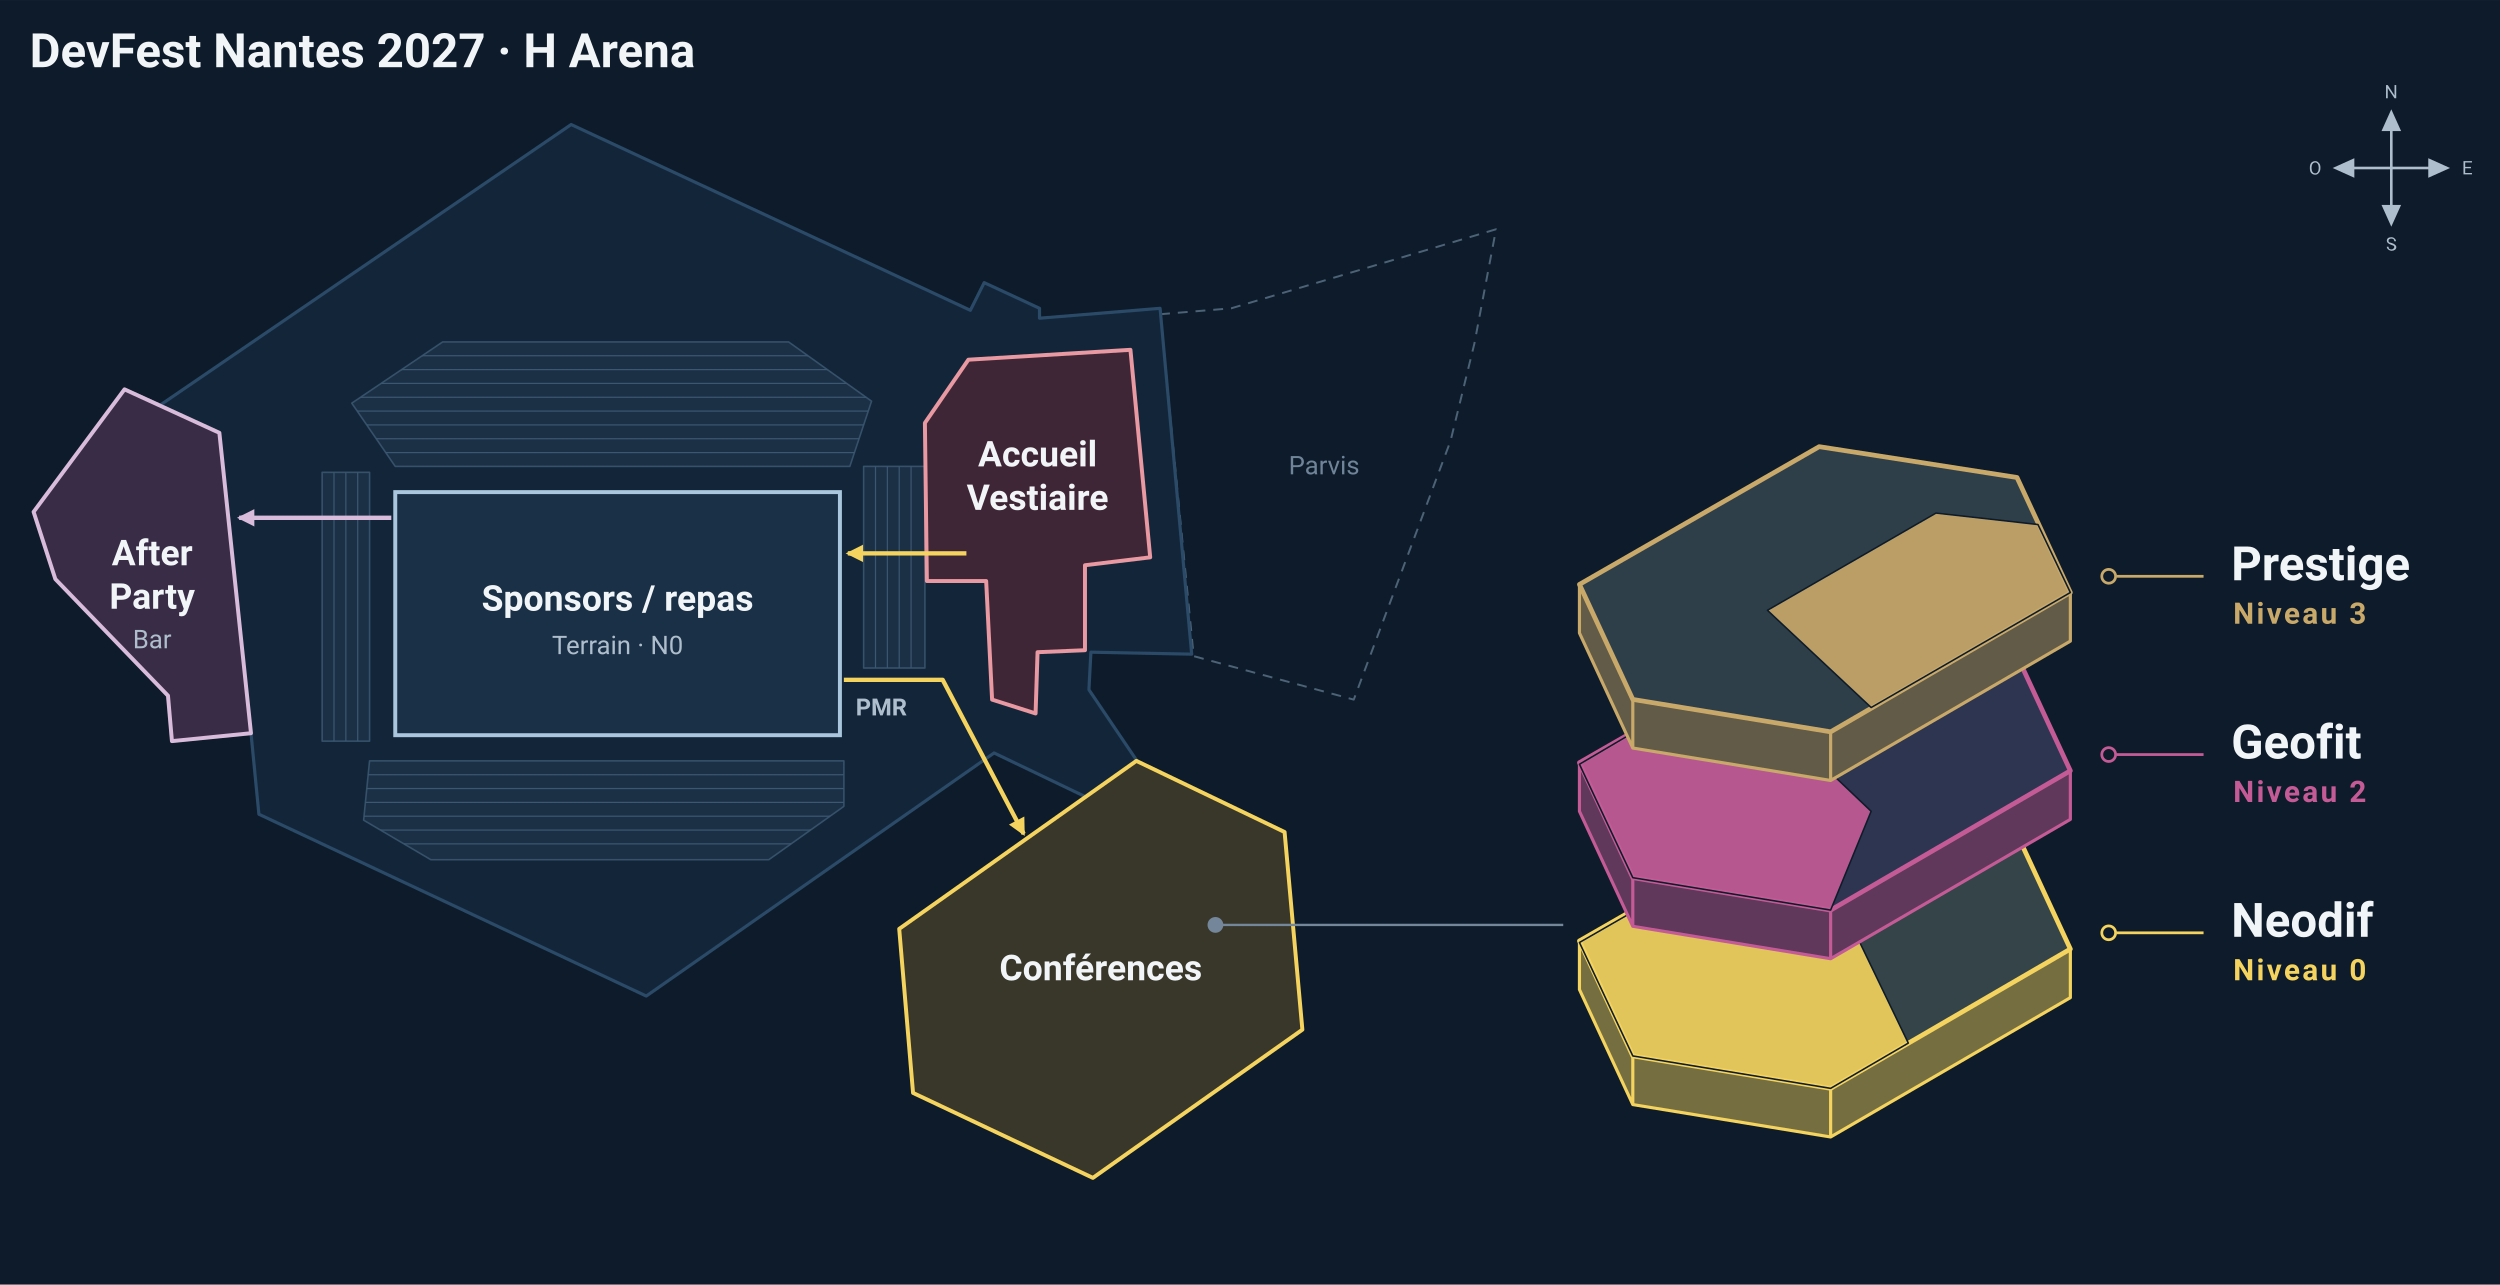
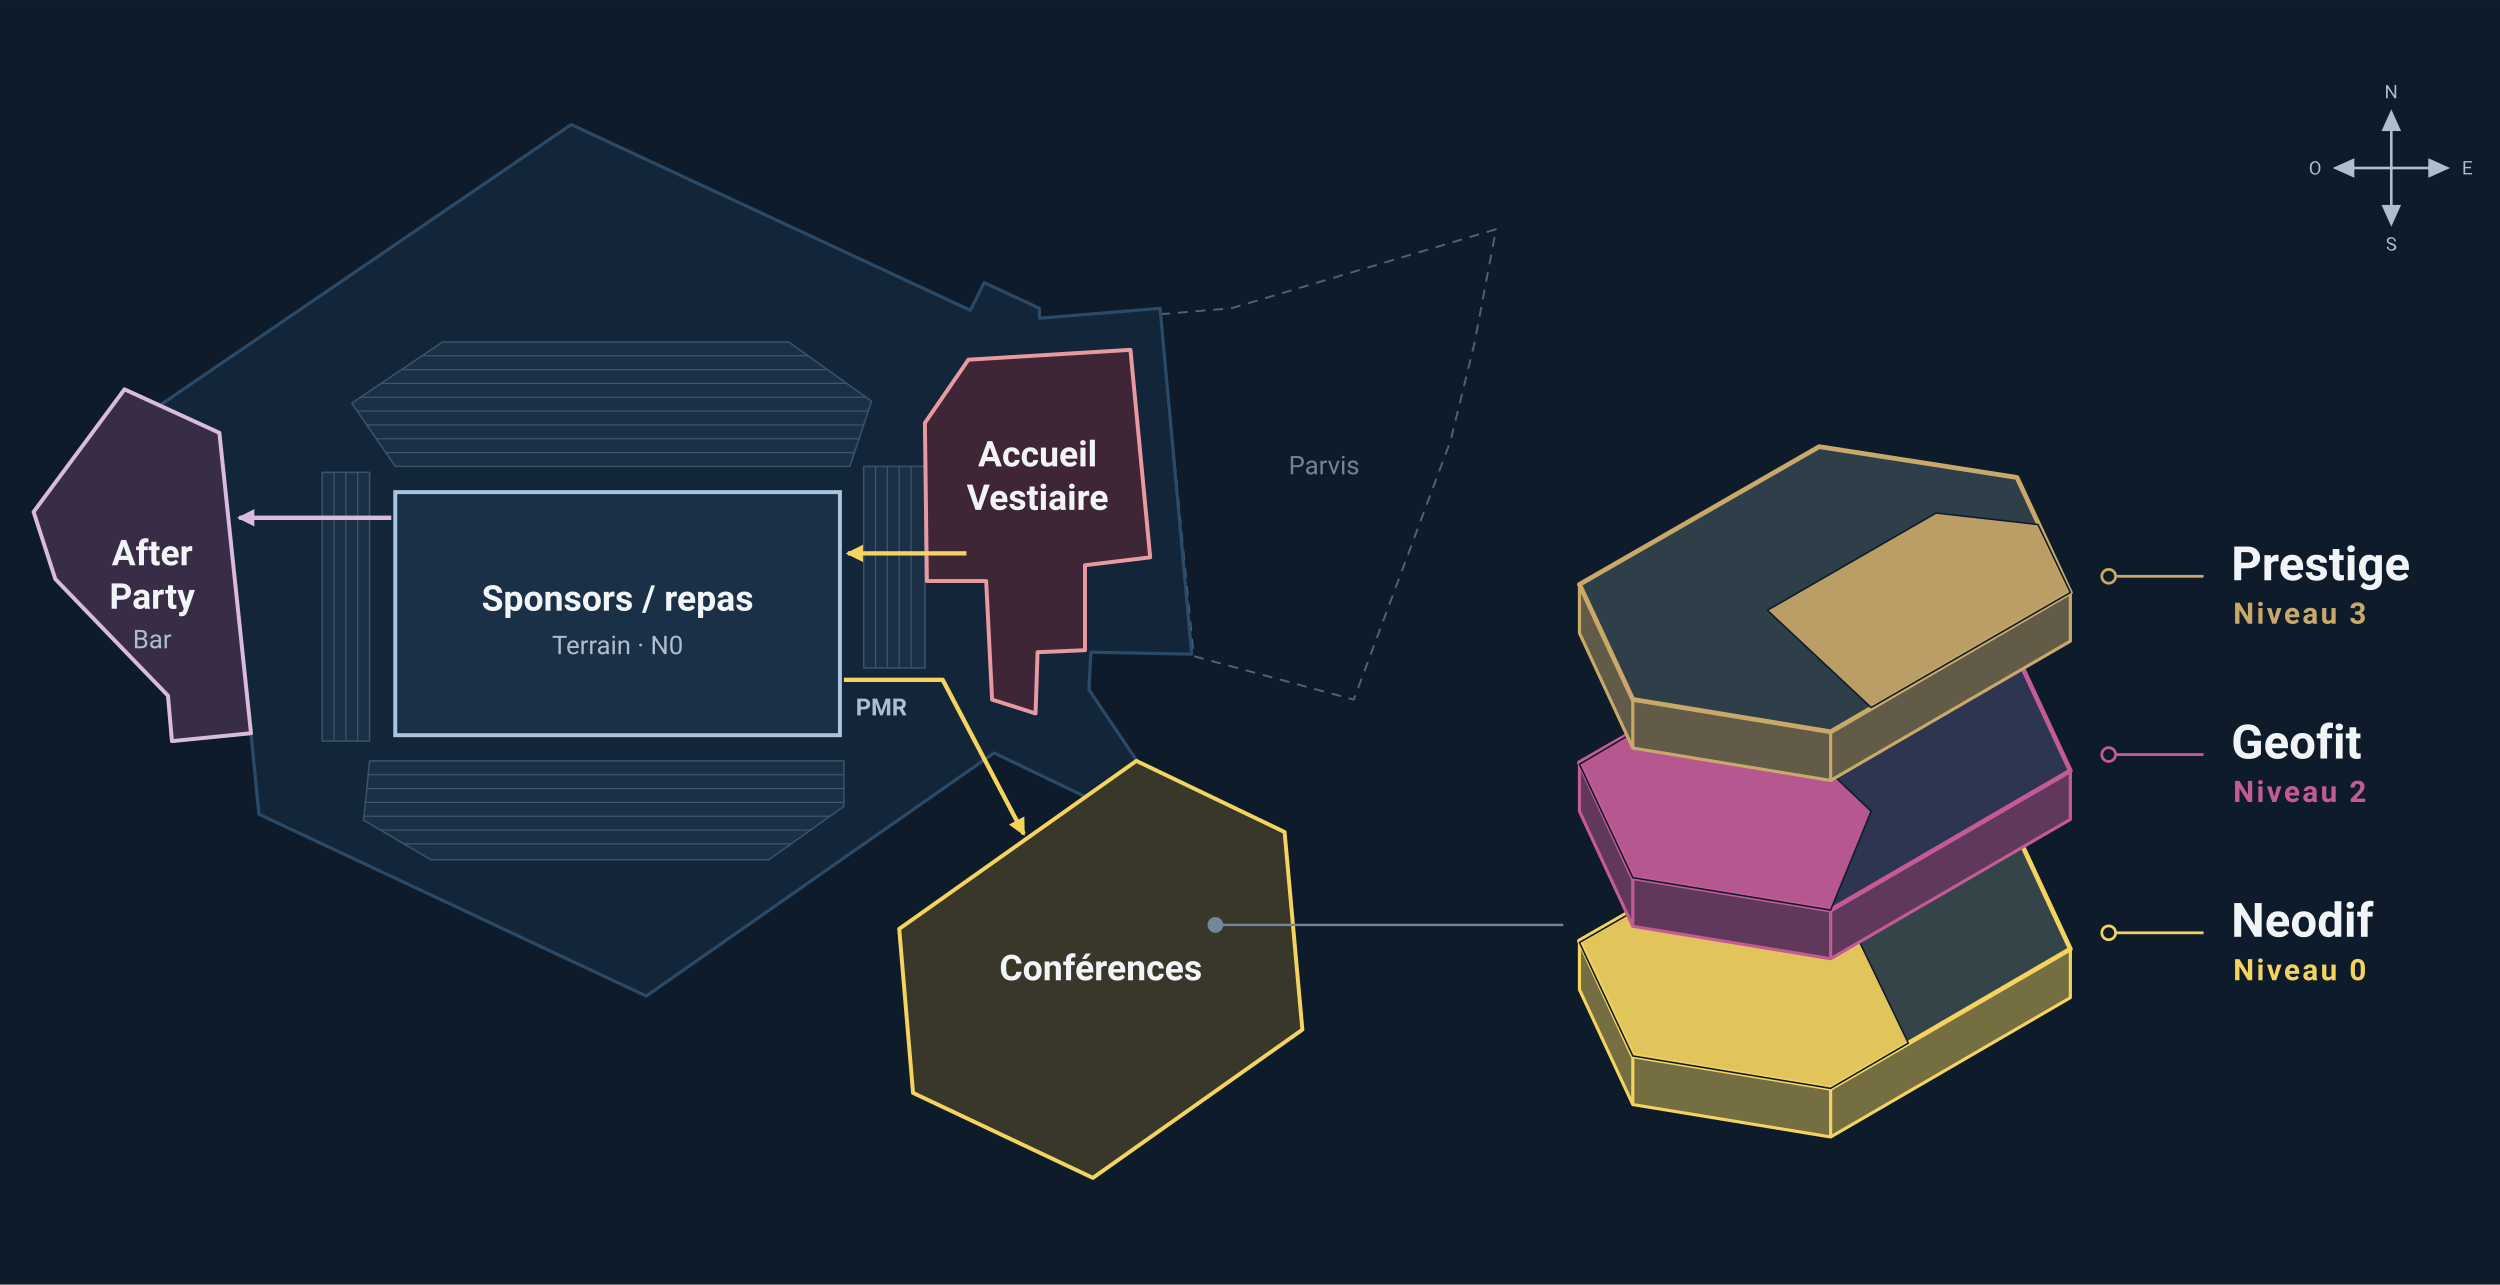
<svg xmlns="http://www.w3.org/2000/svg" class="plan-sponsors proposition-batiment" viewBox="-15 10 1265 650" width="1300" height="668" font-family="Roboto, Arial, sans-serif" role="img" aria-labelledby="batiment-titre">
  <style>
        .proposition-batiment .p-compas { fill: none; stroke: #afbecd; stroke-width: .12; }
        .proposition-batiment .p-compas-pointe { fill: #afbecd; }
        .proposition-batiment .p-compas-texte { fill: #afbecd; font-size: .85px; text-anchor: middle; dominant-baseline: central; }

        .proposition-batiment .p-enveloppe { fill: #132639; stroke: #2b4a68; stroke-width: 1.6; stroke-linejoin: round; }
        .proposition-batiment .p-gradins { fill: #1b3045; stroke: #36516a; stroke-width: .8; stroke-linejoin: round; }
        .proposition-batiment .p-rangees { fill: none; stroke: #3b5873; stroke-width: .6; }
        .proposition-batiment .p-zone-salle { fill-opacity: .9; stroke: #0d1b2a; stroke-width: .8; stroke-linejoin: round; }
        .proposition-batiment .p-zone-sponsors { fill: #1a3046; stroke: #a9c6de; stroke-width: 2; }
        .proposition-batiment .p-zone-bar { fill: #382c46; stroke: #d9bbdb; stroke-width: 2; stroke-linejoin: round; }
        .proposition-batiment .p-zone-accueil { fill: #3f2636; stroke: #e999a1; stroke-width: 2; stroke-linejoin: round; }
        .proposition-batiment .p-zone-conferences { fill: #39362a; stroke: #f4d35e; stroke-width: 2; stroke-linejoin: round; }
        .proposition-batiment .p-parvis { fill: none; stroke: #4c6276; stroke-width: 1; stroke-dasharray: 5 4; stroke-linejoin: round; }
        .proposition-batiment .p-titre { fill: #f2f5f8; font-size: 24px; font-weight: 700; }
        .proposition-batiment .p-zone-titre { fill: #f2f5f8; font-size: 18px; font-weight: 700; text-anchor: middle; }
        .proposition-batiment .p-zone-sous { fill: #afbecd; font-size: 13px; text-anchor: middle; }
        .proposition-batiment .p-nom-salle { fill: #f2f5f8; font-size: 24px; font-weight: 700; }
        .proposition-batiment .p-niveau-salle { font-size: 15px; font-weight: 700; letter-spacing: .08em; text-transform: uppercase; }
        .proposition-batiment .p-petit { fill: #afbecd; font-size: 12px; font-weight: 700; }
        .proposition-batiment .p-discret { fill: #6f8498; font-size: 13px; text-anchor: middle; }
        .proposition-batiment .p-liaison { fill: none; stroke: #73869a; stroke-width: 1.2; }
        .proposition-batiment .p-flux { fill: none; stroke: #f4d35e; stroke-width: 2.2; stroke-linejoin: round; }
        .proposition-batiment .p-flux-bar { fill: none; stroke: #d9bbdb; stroke-width: 2.2; stroke-linejoin: round; }

      </style>
  <defs>
    <marker id="batiment-fleche" viewBox="0 0 10 10" refX="8" refY="5" markerWidth="5" markerHeight="5" orient="auto-start-reverse">
      <path d="M 1 1 L 9 5 L 1 9 Z" fill="#f4d35e" />
    </marker>
    <marker id="batiment-fleche-bar" viewBox="0 0 10 10" refX="8" refY="5" markerWidth="5" markerHeight="5" orient="auto">
      <path d="M 1 1 L 9 5 L 1 9 Z" fill="#d9bbdb" />
    </marker>
  </defs>
  <rect x="-15" y="10" width="1265" height="650" fill="#0d1b2a" />
-   <text class="p-titre" x="0" y="44">DevFest Nantes 2027 · H Arena</text>
  <g id="parvis" aria-label="Parvis, contour discret">
    <path class="p-parvis" d="M 572 169 L 608 166 L 742 126 L 731 184 L 719 233 L 670 364 L 589 342 Z" />
    <text class="p-discret" x="655" y="250">Parvis</text>
  </g>
  <g id="batiment-arena">
    <path class="p-enveloppe" d="M 274 73 L 476 167 L 483 153 L 511 166 L 511 171 L 572 166 L 588 341 L 537 340 L 536 359     L 561 396 L 536 414 L 488 391 L 312 514 L 116 422 L 112 381 L 72 385 L 70 362 L 13 303 L 24 291 L 2 269     L 52 237 L 37 231 L 48 207 L 66 215 Z" />
    <g id="gradins" aria-label="Tribunes, en arrière-plan">
      <clipPath id="batiment-coupe-gradins">
        <path d="M 163 214 L 209 183 H 384 L 426 213 L 415 246 H 185 Z" />
        <path d="M 148 249 H 172 V 385 H 148 Z" />
        <path d="M 422 246 H 453 V 348 H 422 Z" />
        <path d="M 172 395 H 412 V 418 L 374 445 H 203 L 169 425 Z" />
      </clipPath>
      <path class="p-gradins" d="M 163 214 L 209 183 H 384 L 426 213 L 415 246 H 185 Z" />
      <path class="p-gradins" d="M 148 249 H 172 V 385 H 148 Z" />
      <path class="p-gradins" d="M 422 246 H 453 V 348 H 422 Z" />
      <path class="p-gradins" d="M 172 395 H 412 V 418 L 374 445 H 203 L 169 425 Z" />
      <path class="p-rangees" clip-path="url(#batiment-coupe-gradins)" d="M 150 190 H 440 M 150 197 H 440 M 150 204 H 440 M 150 211 H 440 M 150 218 H 440 M 150 225 H 440 M 150 232 H 440 M 150 239 H 440 M 154 249 V 385 M 160 249 V 385 M 166 249 V 385 M 428 246 V 348 M 434 246 V 348 M 440 246 V 348 M 446 246 V 348 M 160 402 H 420 M 160 409 H 420 M 160 416 H 420 M 160 423 H 420 M 160 430 H 420 M 160 437 H 420" />
    </g>
  </g>
  <g id="espace-after-party" aria-label="After Party, bar à l’ouest de l’arène">
    <path class="p-zone-bar" d="M 48 207 L 96 229 L 112 381 L 72 385 L 70 362 L 13 303 L 2 269 Z" />
    <text class="p-zone-titre" x="62" y="296">After</text>
    <text class="p-zone-titre" x="62" y="318">Party</text>
    <text class="p-zone-sous" x="62" y="338">Bar</text>
  </g>
  <g id="espace-sponsors-repas" aria-label="Sponsors et repas sur le terrain">
    <rect class="p-zone-sponsors" x="185" y="259" width="225" height="123" />
    <text class="p-zone-titre" x="297.5" y="319">Sponsors / repas</text>
    <text class="p-zone-sous" x="297.5" y="341">Terrain · N0</text>
  </g>
  <g id="espace-accueil-vestiaire" aria-label="Accueil et vestiaire">
    <path class="p-zone-accueil" d="M 475 192 L 557 187 L 567 292 L 534 296 L 534 339 L 510 340 L 509 371 L 487 364 L 484 304 L 454 304 L 453 224 Z" />
    <text class="p-zone-titre" x="510" y="246">Accueil</text>
    <text class="p-zone-titre" x="510" y="268">Vestiaire</text>
  </g>
  <g id="espace-conferences" aria-label="Conférences, salles Prestige, Geofit et Neodif">
    <path class="p-zone-conferences" d="M 560 395 L 635 431 L 644 531 L 538 606 L 447 563 L 440 480 Z" />
    <text class="p-zone-titre" x="542" y="506">Conférences</text>
  </g>
  <g id="flux-espaces" aria-label="Liaisons entre les espaces">
    <path class="p-flux-bar" d="M 183 272 H 106" marker-end="url(#batiment-fleche-bar)" />
    <path class="p-flux" d="M 474 290 H 414" marker-end="url(#batiment-fleche)" />
    <path class="p-flux" d="M 412 354 H 462 L 503 432" marker-end="url(#batiment-fleche)" />
    <text class="p-petit" x="418" y="372">PMR</text>
  </g>
  <g id="salles" aria-label="Salles de conférence par niveau">
    <path class="p-liaison" d="M 600 478 H 776" />
    <circle cx="600" cy="478" r="4" fill="#73869a" />
    <g id="salle-neodif" data-niveau="0">
      <path d="M 784.2 486.1 L 811.2 544.3 L 811.2 568.9 L 784.2 510.7 Z M 811.2 544.3 L 911.3 560.7 L 911.3 585.3 L 811.2 568.9 Z M 911.3 560.7 L 1032.6 490.2 L 1032.6 514.8 L 911.3 585.3 Z" fill="#756e41" stroke="#f4d35e" stroke-width="1.6" stroke-linejoin="round" />
      <path d="M 784.2 486.1 L 905.5 416.4 L 1005.6 432 L 1032.6 490.2 L 911.3 560.7 L 811.2 544.3 Z" fill="#344449" stroke="#f4d35e" stroke-width="2.4" stroke-linejoin="round" />
      <path class="p-zone-salle" d="M 849.8 449.2 L 924.4 461.5 L 916.2 466.4 L 950.6 537.8 L 911.3 560.7 L 811.2 544.3 L 784.2 486.9 Z" fill="#f4d35e" />
      <circle cx="1052" cy="482" r="3.5" fill="none" stroke="#f4d35e" stroke-width="1.4" />
      <path d="M 1056 482 H 1100" stroke="#f4d35e" stroke-width="1.4" />
      <text class="p-nom-salle" x="1114" y="484">Neodif</text>
      <text class="p-niveau-salle" x="1115" y="506" fill="#f4d35e">Niveau 0</text>
    </g>
    <g id="salle-geofit" data-niveau="2">
      <path d="M 784.2 395.9 L 811.2 454.1 L 811.2 478.7 L 784.2 420.5 Z M 811.2 454.1 L 911.3 470.5 L 911.3 495.1 L 811.2 478.7 Z M 911.3 470.5 L 1032.6 400 L 1032.6 424.6 L 911.3 495.1 Z" fill="#5f385b" stroke="#c45b97" stroke-width="1.6" stroke-linejoin="round" />
      <path d="M 784.2 395.9 L 905.5 326.2 L 1005.6 341.8 L 1032.6 400 L 911.3 470.5 L 811.2 454.1 Z" fill="#2e3550" stroke="#c45b97" stroke-width="2.4" stroke-linejoin="round" />
      <path class="p-zone-salle" d="M 839.9 363.9 L 879.3 370.5 L 931.8 420.5 L 911.3 470.5 L 811.2 454.1 L 784.2 396.7 Z" fill="#c45b97" />
      <circle cx="1052" cy="391.8" r="3.5" fill="none" stroke="#c45b97" stroke-width="1.4" />
      <path d="M 1056 391.8 H 1100" stroke="#c45b97" stroke-width="1.4" />
      <text class="p-nom-salle" x="1114" y="393.8">Geofit</text>
      <text class="p-niveau-salle" x="1115" y="415.8" fill="#c45b97">Niveau 2</text>
    </g>
    <g id="salle-prestige" data-niveau="3">
      <path d="M 784.2 305.7 L 811.2 363.9 L 811.2 388.5 L 784.2 330.3 Z M 811.2 363.9 L 911.3 380.3 L 911.3 404.9 L 811.2 388.5 Z M 911.3 380.3 L 1032.6 309.8 L 1032.6 334.4 L 911.3 404.9 Z" fill="#625b47" stroke="#c9a96a" stroke-width="1.6" stroke-linejoin="round" />
      <path d="M 784.2 305.7 L 905.5 236 L 1005.6 251.6 L 1032.6 309.8 L 911.3 380.3 L 811.2 363.9 Z" fill="#2f3f4a" stroke="#c9a96a" stroke-width="2.4" stroke-linejoin="round" />
      <path class="p-zone-salle" d="M 879.3 318.8 L 964.6 269.6 L 1016.2 275.4 L 1032.6 309.8 L 995.7 331.1 L 931.8 368 Z" fill="#c9a96a" />
      <circle cx="1052" cy="301.6" r="3.5" fill="none" stroke="#c9a96a" stroke-width="1.4" />
      <path d="M 1056 301.6 H 1100" stroke="#c9a96a" stroke-width="1.4" />
      <text class="p-nom-salle" x="1114" y="303.6">Prestige</text>
      <text class="p-niveau-salle" x="1115" y="325.6" fill="#c9a96a">Niveau 3</text>
    </g>
  </g>
  <g id="reperes-cardinaux" transform="translate(1195 95) scale(11)" aria-label="Nord, Est, Sud, Ouest">
    <path class="p-compas" d="M 0 2 V -2 M -2 0 H 2" />
    <path class="p-compas-pointe" d="M 0 -2.7 L -.45 -1.7 L .45 -1.7 Z M 2.7 0 L 1.7 -.45 L 1.7 .45 Z M 0 2.7 L -.45 1.7 L .45 1.7 Z M -2.7 0 L -1.7 -.45 L -1.7 .45 Z" />
    <text class="p-compas-texte" x="0" y="-3.5">N</text>
    <text class="p-compas-texte" x="3.5" y="0">E</text>
    <text class="p-compas-texte" x="0" y="3.5">S</text>
    <text class="p-compas-texte" x="-3.5" y="0">O</text>
  </g>
</svg>
